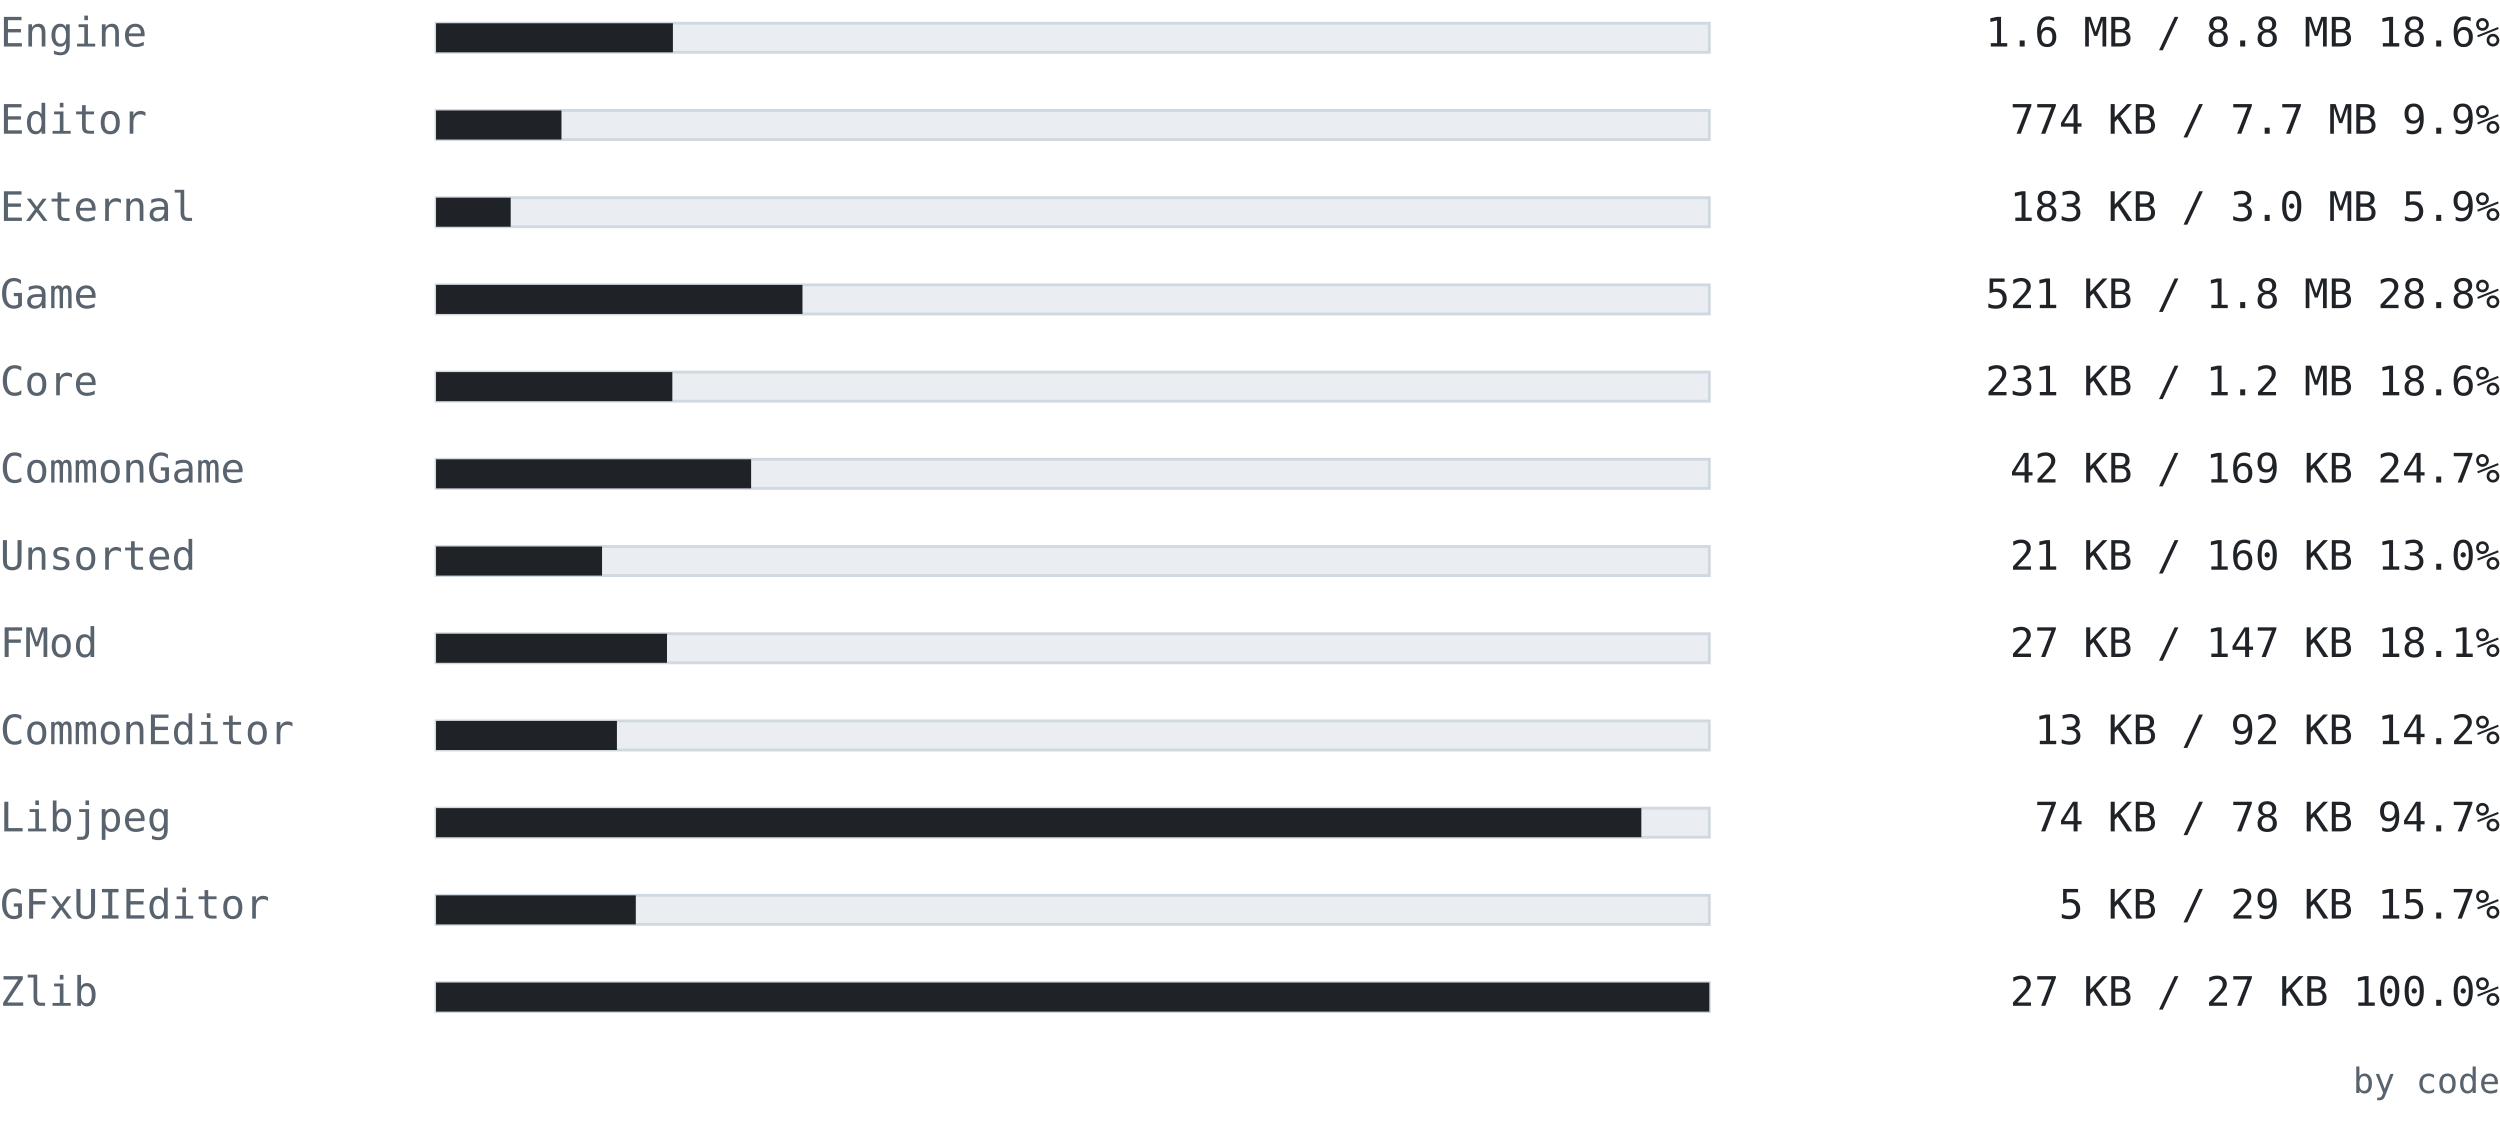
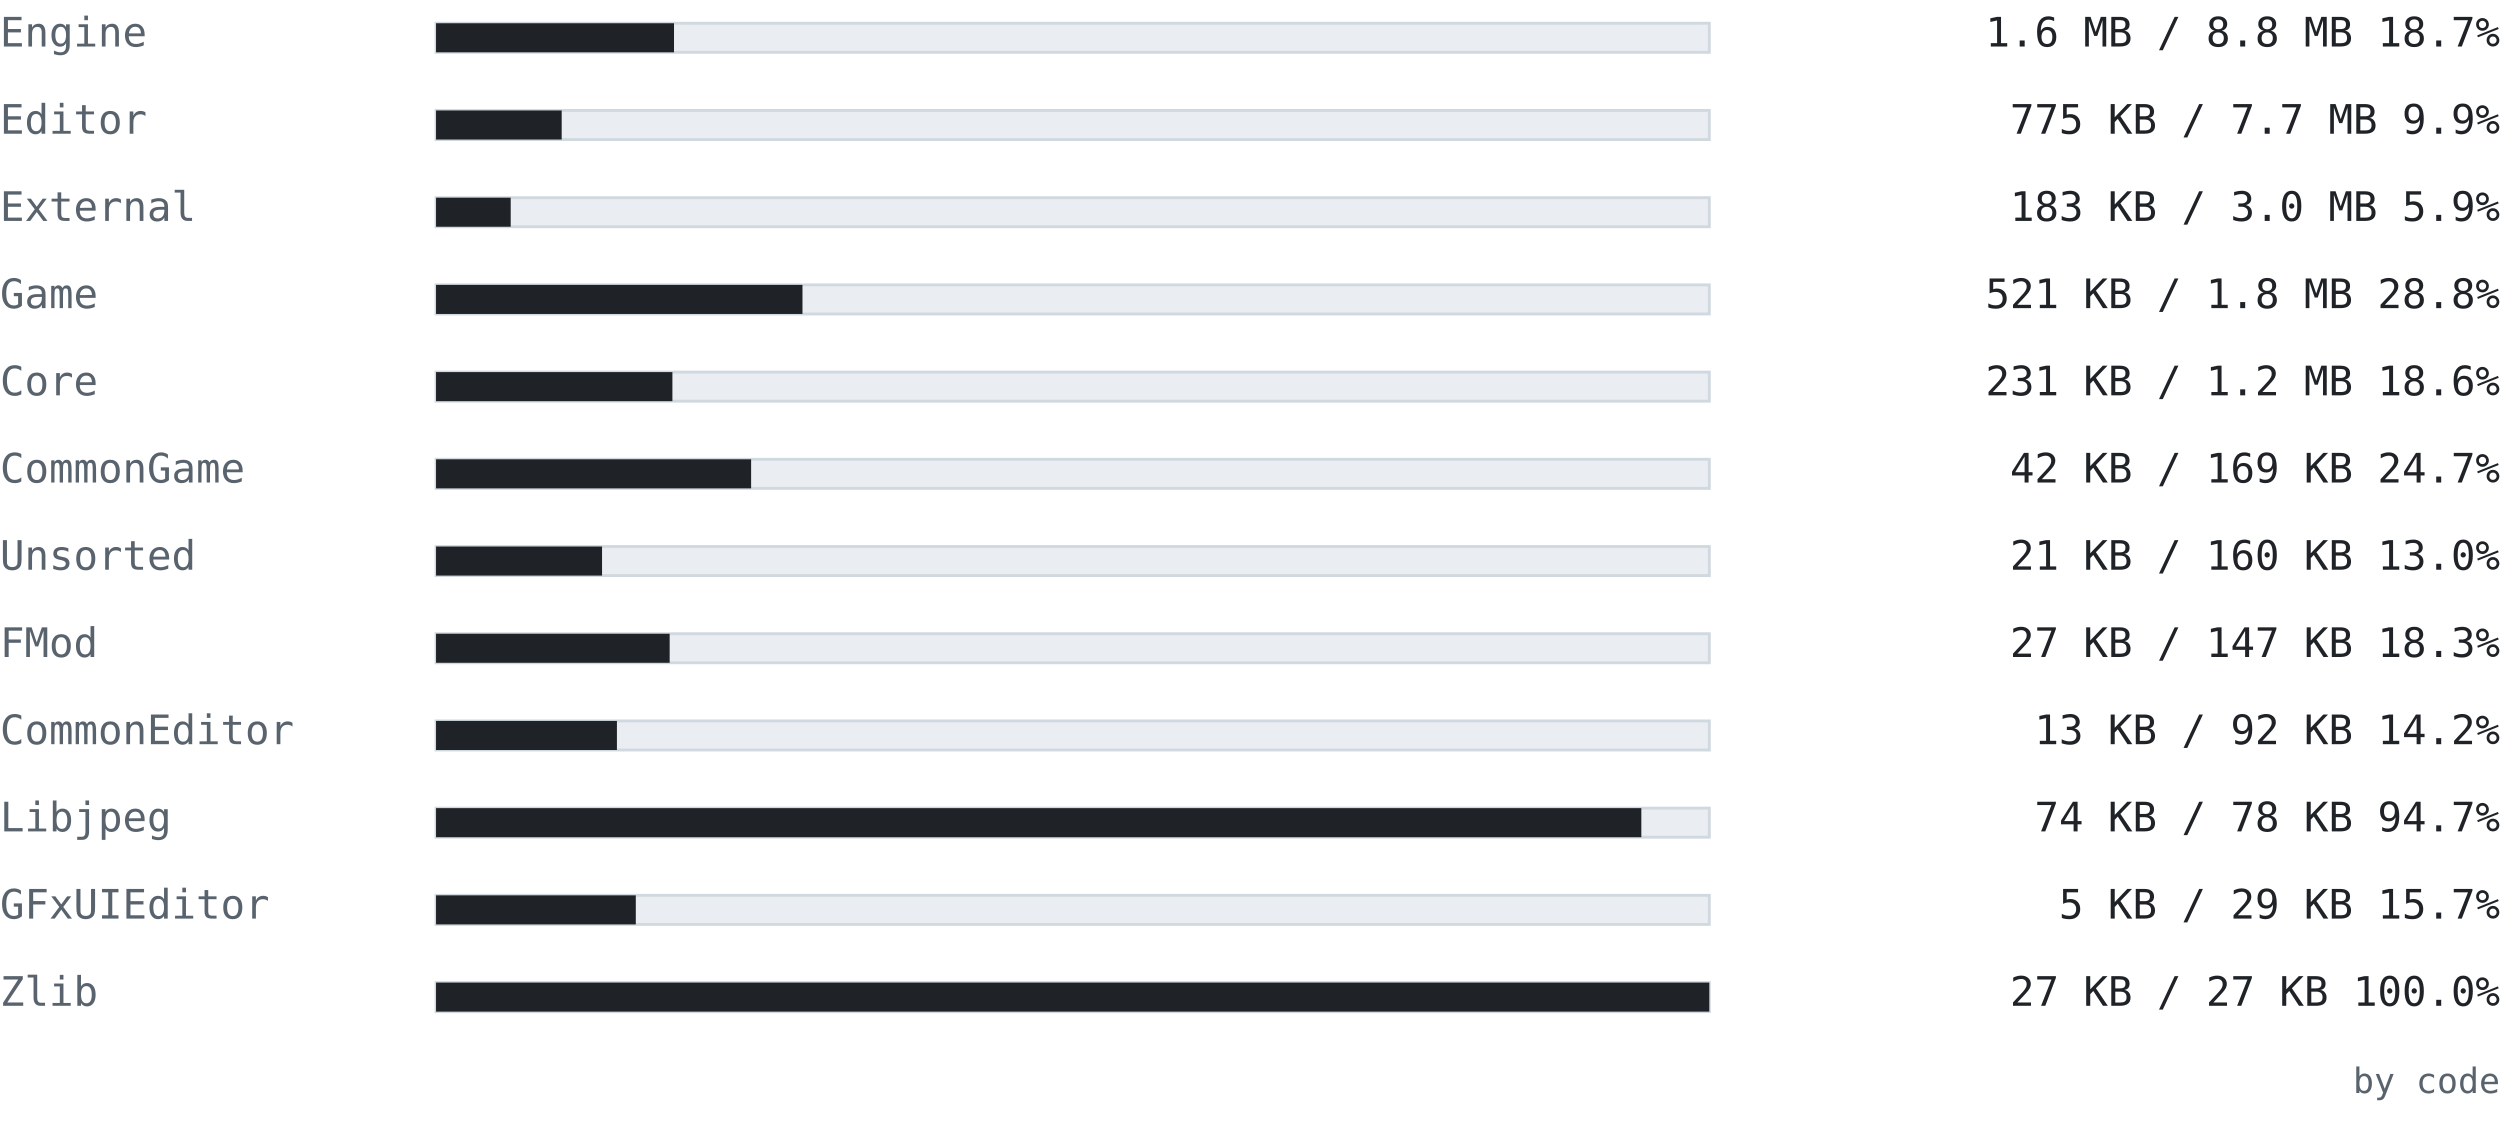
<svg xmlns="http://www.w3.org/2000/svg" width="860" height="394" viewBox="0 0 860 394" font-family="ui-monospace, SFMono-Regular, 'Cascadia Mono', Consolas, 'DejaVu Sans Mono', monospace">
  <text x="0" y="16" font-size="14" fill="#59636e" text-anchor="start" font-weight="normal">Engine</text>
  <rect x="150" y="8" width="438" height="10" fill="#eaeef2" stroke="#d1d9e0" />
-   <rect x="150" y="8" width="81.48" height="10" fill="#1f2328" />
-   <text x="860" y="16" font-size="14" fill="#1f2328" text-anchor="end" font-weight="normal">1.6 MB / 8.8 MB  18.6%</text>
+   <rect x="150" y="8" width="81.862" height="10" fill="#1f2328" />
+   <text x="860" y="16" font-size="14" fill="#1f2328" text-anchor="end" font-weight="normal">1.6 MB / 8.8 MB  18.7%</text>
  <text x="0" y="46" font-size="14" fill="#59636e" text-anchor="start" font-weight="normal">Editor</text>
  <rect x="150" y="38" width="438" height="10" fill="#eaeef2" stroke="#d1d9e0" />
-   <rect x="150" y="38" width="43.147" height="10" fill="#1f2328" />
-   <text x="860" y="46" font-size="14" fill="#1f2328" text-anchor="end" font-weight="normal">774 KB / 7.7 MB  9.9%</text>
+   <rect x="150" y="38" width="43.22" height="10" fill="#1f2328" />
+   <text x="860" y="46" font-size="14" fill="#1f2328" text-anchor="end" font-weight="normal">775 KB / 7.7 MB  9.9%</text>
  <text x="0" y="76" font-size="14" fill="#59636e" text-anchor="start" font-weight="normal">External</text>
  <rect x="150" y="68" width="438" height="10" fill="#eaeef2" stroke="#d1d9e0" />
-   <rect x="150" y="68" width="25.677" height="10" fill="#1f2328" />
+   <rect x="150" y="68" width="25.68" height="10" fill="#1f2328" />
  <text x="860" y="76" font-size="14" fill="#1f2328" text-anchor="end" font-weight="normal">183 KB / 3.0 MB  5.9%</text>
  <text x="0" y="106" font-size="14" fill="#59636e" text-anchor="start" font-weight="normal">Game</text>
  <rect x="150" y="98" width="438" height="10" fill="#eaeef2" stroke="#d1d9e0" />
  <rect x="150" y="98" width="126.052" height="10" fill="#1f2328" />
  <text x="860" y="106" font-size="14" fill="#1f2328" text-anchor="end" font-weight="normal">521 KB / 1.8 MB  28.8%</text>
  <text x="0" y="136" font-size="14" fill="#59636e" text-anchor="start" font-weight="normal">Core</text>
  <rect x="150" y="128" width="438" height="10" fill="#eaeef2" stroke="#d1d9e0" />
-   <rect x="150" y="128" width="81.285" height="10" fill="#1f2328" />
+   <rect x="150" y="128" width="81.306" height="10" fill="#1f2328" />
  <text x="860" y="136" font-size="14" fill="#1f2328" text-anchor="end" font-weight="normal">231 KB / 1.2 MB  18.6%</text>
  <text x="0" y="166" font-size="14" fill="#59636e" text-anchor="start" font-weight="normal">CommonGame</text>
  <rect x="150" y="158" width="438" height="10" fill="#eaeef2" stroke="#d1d9e0" />
  <rect x="150" y="158" width="108.386" height="10" fill="#1f2328" />
  <text x="860" y="166" font-size="14" fill="#1f2328" text-anchor="end" font-weight="normal">42 KB / 169 KB  24.7%</text>
  <text x="0" y="196" font-size="14" fill="#59636e" text-anchor="start" font-weight="normal">Unsorted</text>
  <rect x="150" y="188" width="438" height="10" fill="#eaeef2" stroke="#d1d9e0" />
  <rect x="150" y="188" width="57.106" height="10" fill="#1f2328" />
  <text x="860" y="196" font-size="14" fill="#1f2328" text-anchor="end" font-weight="normal">21 KB / 160 KB  13.0%</text>
  <text x="0" y="226" font-size="14" fill="#59636e" text-anchor="start" font-weight="normal">FMod</text>
  <rect x="150" y="218" width="438" height="10" fill="#eaeef2" stroke="#d1d9e0" />
-   <rect x="150" y="218" width="79.45" height="10" fill="#1f2328" />
-   <text x="860" y="226" font-size="14" fill="#1f2328" text-anchor="end" font-weight="normal">27 KB / 147 KB  18.1%</text>
+   <rect x="150" y="218" width="80.365" height="10" fill="#1f2328" />
+   <text x="860" y="226" font-size="14" fill="#1f2328" text-anchor="end" font-weight="normal">27 KB / 147 KB  18.3%</text>
  <text x="0" y="256" font-size="14" fill="#59636e" text-anchor="start" font-weight="normal">CommonEditor</text>
  <rect x="150" y="248" width="438" height="10" fill="#eaeef2" stroke="#d1d9e0" />
  <rect x="150" y="248" width="62.221" height="10" fill="#1f2328" />
  <text x="860" y="256" font-size="14" fill="#1f2328" text-anchor="end" font-weight="normal">13 KB / 92 KB  14.2%</text>
  <text x="0" y="286" font-size="14" fill="#59636e" text-anchor="start" font-weight="normal">Libjpeg</text>
  <rect x="150" y="278" width="438" height="10" fill="#eaeef2" stroke="#d1d9e0" />
  <rect x="150" y="278" width="414.619" height="10" fill="#1f2328" />
  <text x="860" y="286" font-size="14" fill="#1f2328" text-anchor="end" font-weight="normal">74 KB / 78 KB  94.7%</text>
  <text x="0" y="316" font-size="14" fill="#59636e" text-anchor="start" font-weight="normal">GFxUIEditor</text>
  <rect x="150" y="308" width="438" height="10" fill="#eaeef2" stroke="#d1d9e0" />
  <rect x="150" y="308" width="68.715" height="10" fill="#1f2328" />
  <text x="860" y="316" font-size="14" fill="#1f2328" text-anchor="end" font-weight="normal">5 KB / 29 KB  15.7%</text>
  <text x="0" y="346" font-size="14" fill="#59636e" text-anchor="start" font-weight="normal">Zlib</text>
  <rect x="150" y="338" width="438" height="10" fill="#eaeef2" stroke="#d1d9e0" />
  <rect x="150" y="338" width="438" height="10" fill="#1f2328" />
  <text x="860" y="346" font-size="14" fill="#1f2328" text-anchor="end" font-weight="normal">27 KB / 27 KB  100.0%</text>
  <text x="860" y="376" font-size="12" fill="#59636e" text-anchor="end" font-weight="normal">by code</text>
</svg>
